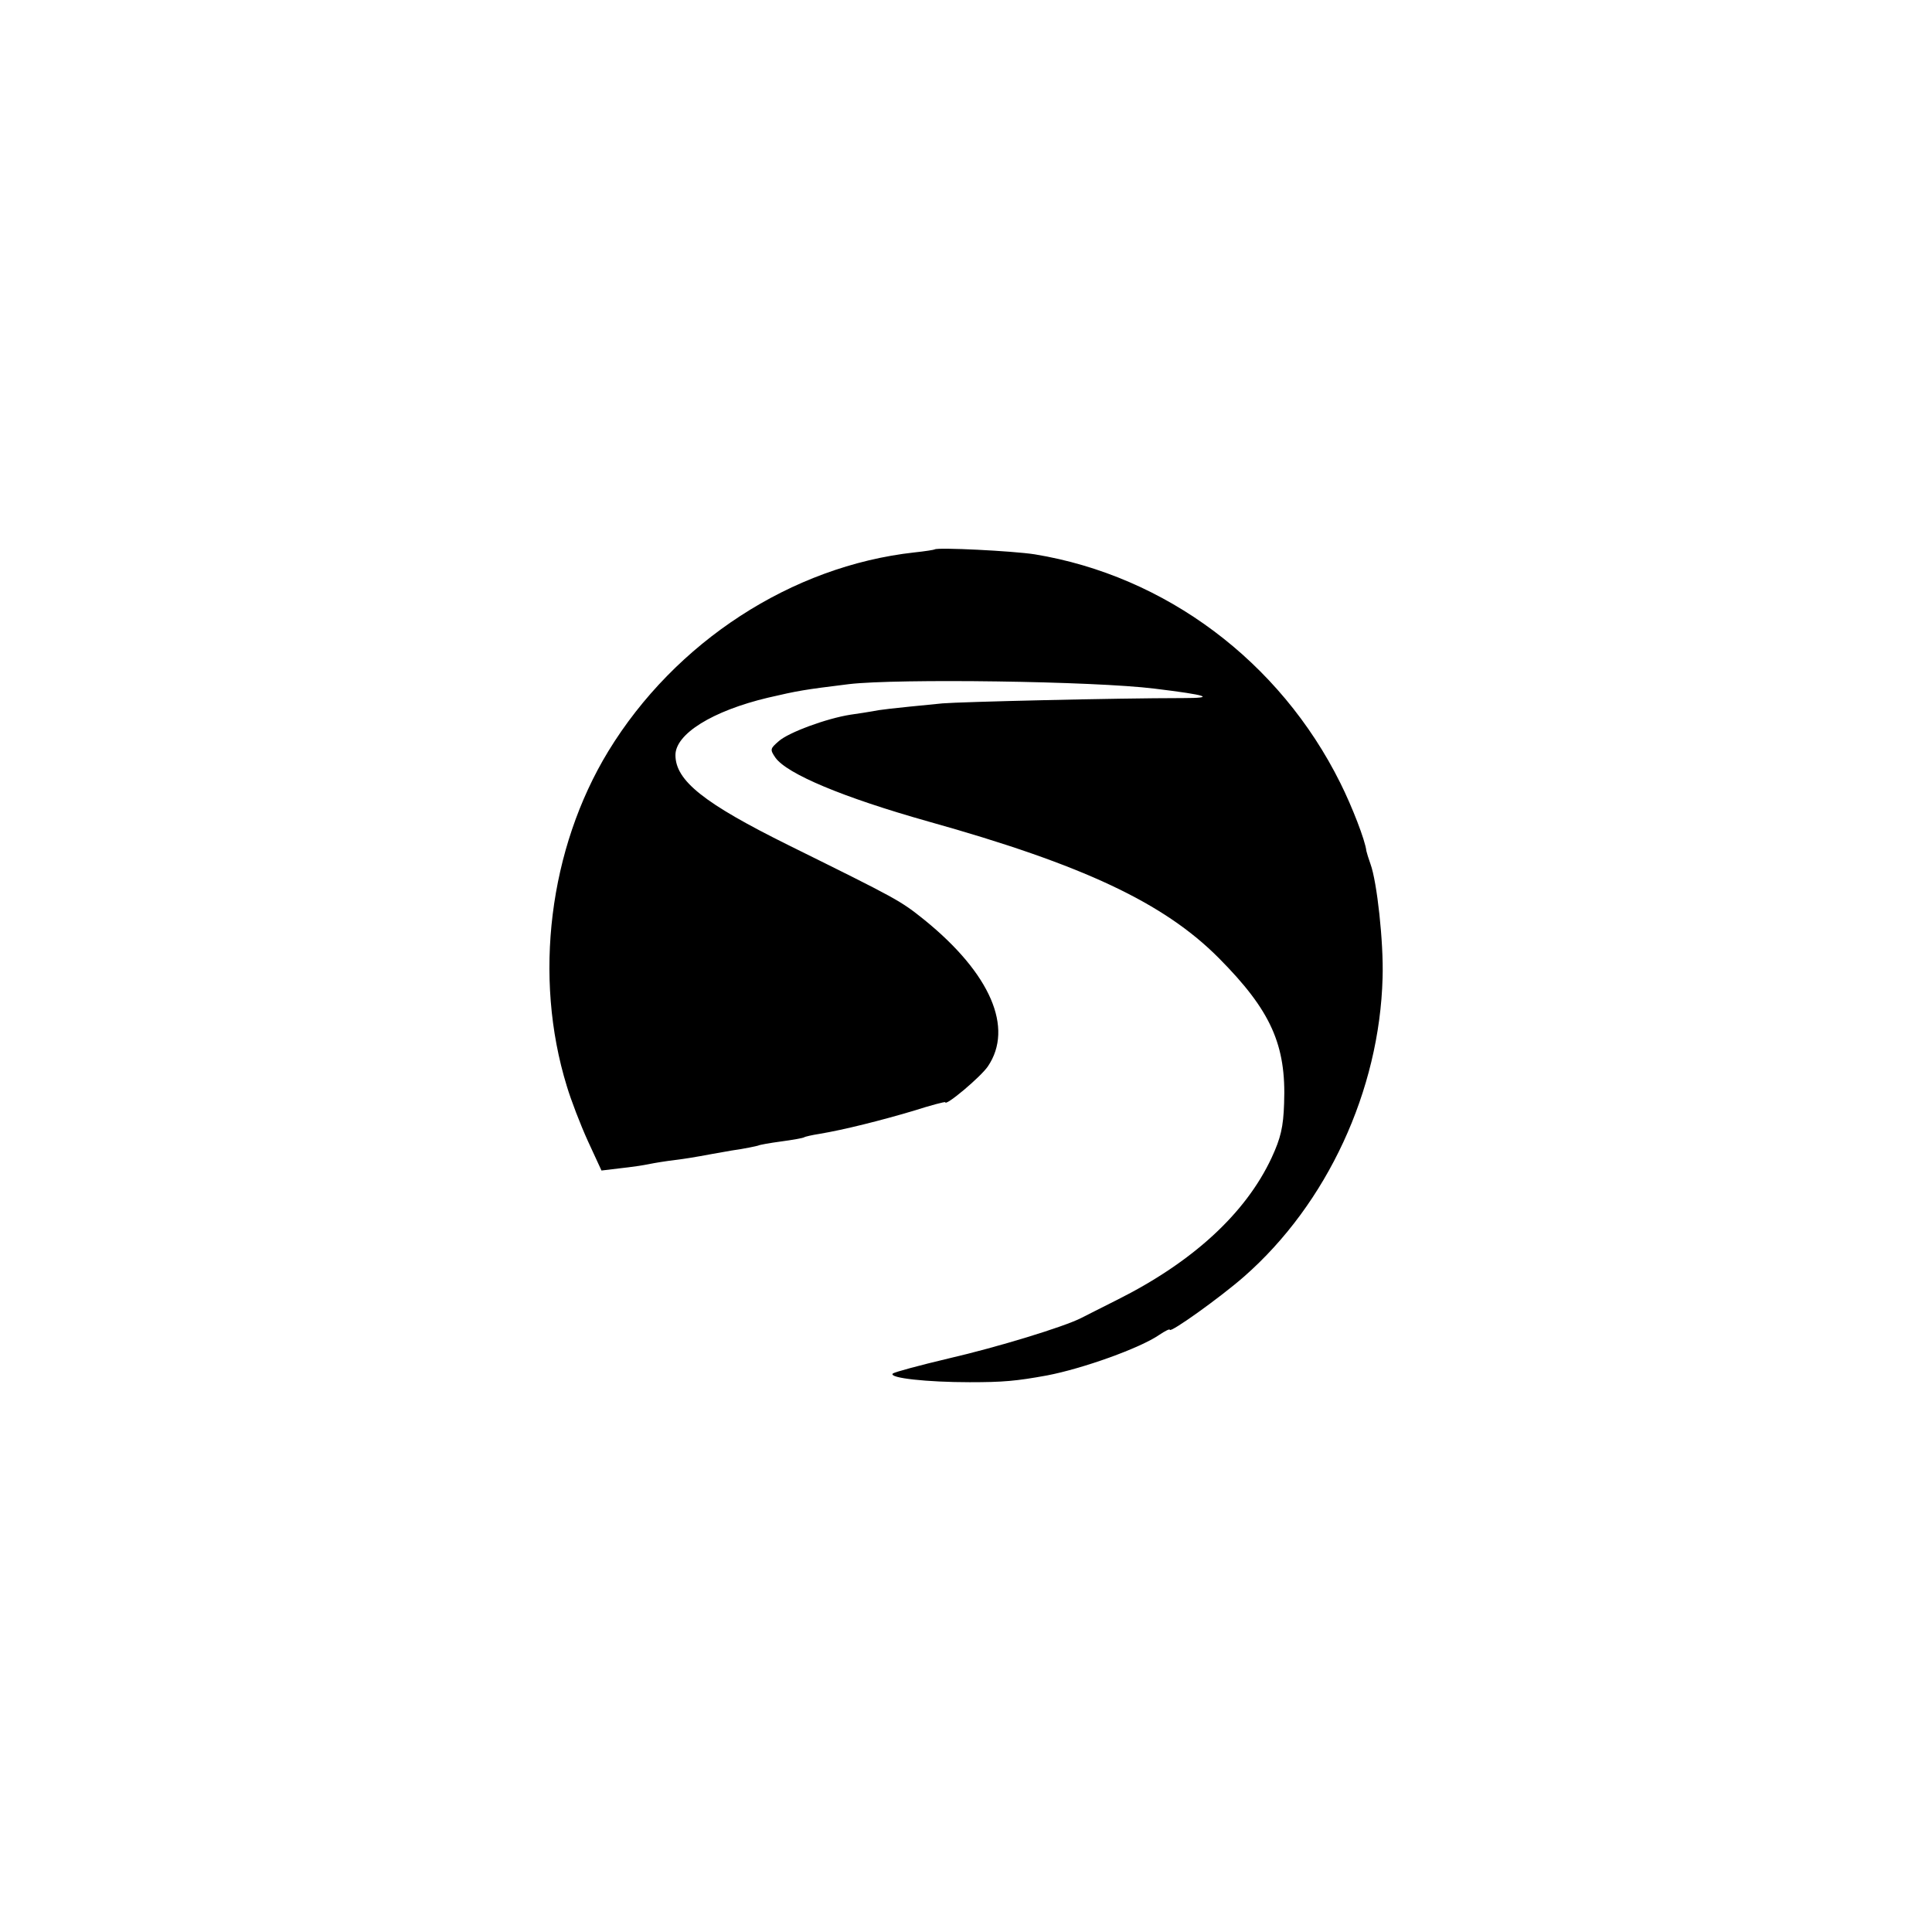
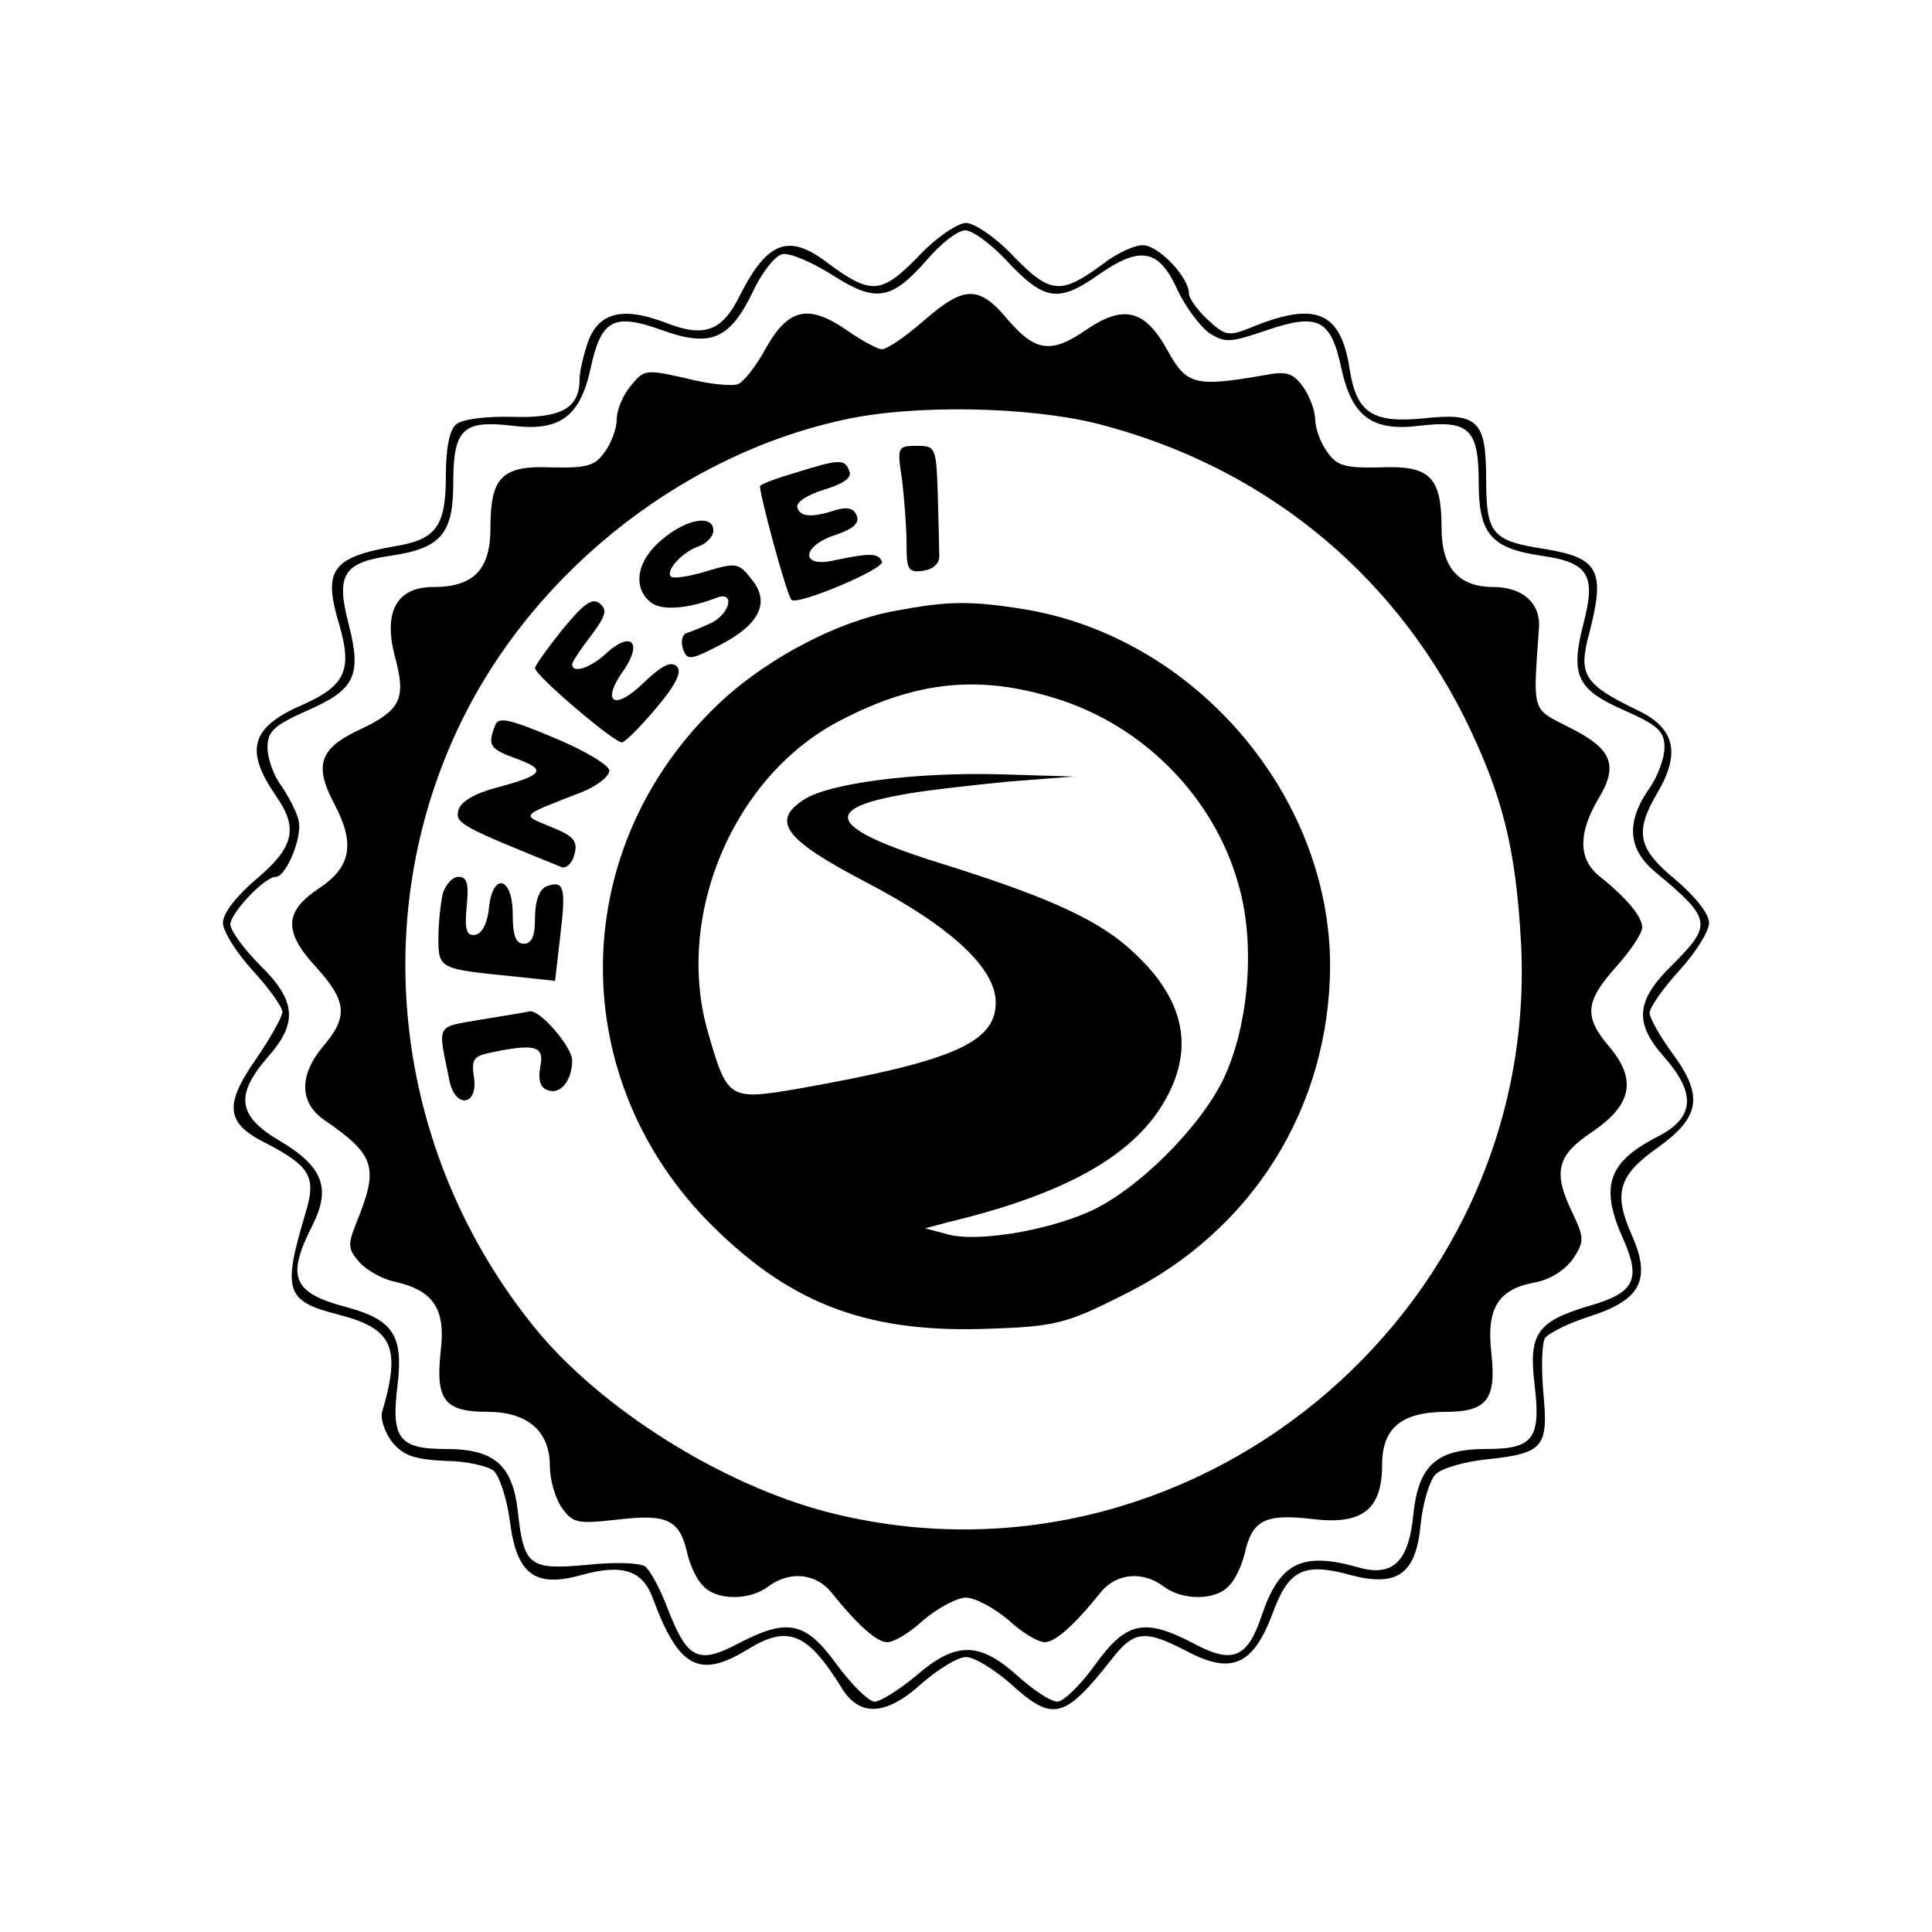
- <svg xmlns="http://www.w3.org/2000/svg" version="1.0" width="512pt" height="512pt" viewBox="0 0 512 512" preserveAspectRatio="xMidYMid meet">
-   <g transform="translate(0,512) scale(0.1,-0.1)" fill="#000000" stroke="none">
-     <path d="M2477 3664 c-1 -1 -25 -5 -54 -8 -325 -36 -634 -237 -811 -527 -157 -258 -199 -598 -110 -887 11 -37 36 -102 56 -146 l36 -78 50 6 c28 3 62 8 76 11 14 3 45 8 70 11 25 3 54 8 65 10 11 2 49 9 84 15 36 5 67 12 70 13 3 2 31 7 61 11 30 4 58 9 61 11 3 2 21 6 40 9 66 11 165 36 249 61 47 15 85 25 85 23 0 -12 94 67 113 95 69 102 7 246 -168 388 -65 52 -69 54 -360 198 -224 111 -300 171 -300 239 0 56 98 117 245 152 82 19 94 21 215 36 128 15 650 8 810 -12 140 -17 164 -25 74 -25 -176 0 -590 -10 -636 -14 -144 -14 -167 -17 -186 -21 -11 -2 -37 -6 -58 -9 -64 -10 -164 -47 -190 -70 -23 -20 -24 -22 -9 -44 31 -43 178 -105 405 -169 411 -115 625 -216 770 -362 138 -139 179 -230 173 -385 -2 -63 -9 -92 -33 -144 -69 -148 -210 -277 -410 -377 -41 -21 -84 -42 -95 -48 -45 -23 -221 -77 -351 -107 -76 -18 -143 -36 -148 -40 -12 -12 92 -23 204 -23 88 0 123 3 205 18 94 18 246 72 298 108 15 10 27 16 27 13 0 -10 133 85 197 141 220 193 359 493 367 792 3 94 -15 255 -32 301 -5 14 -10 30 -11 35 -3 28 -38 118 -69 180 -160 322 -463 549 -810 606 -58 9 -258 19 -265 13z" />
+ <svg xmlns="http://www.w3.org/2000/svg" version="1.0" width="260pt" height="260pt" viewBox="0 0 260 260" preserveAspectRatio="xMidYMid meet">
+   <g transform="translate(0,260) scale(0.1,-0.1)" fill="#000000" stroke="none">
+     <path d="M1235 2254 c-49 -50 -63 -51 -121 -8 -52 40 -81 30 -118 -43 -24 -49 -48 -58 -101 -37 -58 22 -90 13 -104 -27 -6 -18 -11 -39 -11 -49 0 -39 -24 -53 -90 -51 -35 1 -68 -3 -76 -10 -9 -7 -14 -32 -14 -70 0 -67 -13 -85 -68 -94 -86 -15 -98 -32 -75 -107 17 -60 8 -81 -51 -107 -69 -30 -77 -61 -34 -123 30 -43 23 -69 -27 -111 -27 -23 -45 -46 -45 -59 0 -11 18 -40 40 -64 22 -24 40 -49 40 -56 0 -6 -16 -35 -36 -64 -43 -62 -40 -86 15 -113 59 -31 67 -45 52 -94 -31 -104 -27 -118 44 -136 74 -19 85 -44 59 -132 -2 -9 4 -27 14 -40 15 -18 30 -23 71 -25 28 0 57 -7 65 -13 8 -7 18 -37 22 -67 9 -72 33 -91 95 -74 57 16 84 7 98 -32 34 -92 62 -107 125 -69 56 35 82 25 129 -51 24 -39 60 -37 108 7 22 19 48 35 59 35 11 0 37 -16 59 -35 58 -53 73 -49 137 32 30 39 45 40 101 11 60 -32 89 -19 115 49 22 61 42 71 107 53 62 -16 87 2 93 70 3 28 12 58 20 66 8 8 39 17 68 20 77 8 84 16 77 89 -3 33 -2 67 2 74 5 7 33 21 62 30 68 22 81 50 55 109 -25 56 -18 80 34 117 58 41 63 70 21 127 -17 23 -31 48 -31 55 0 7 18 33 40 57 22 24 40 53 40 64 0 12 -18 35 -45 58 -51 42 -56 64 -24 118 31 53 23 87 -29 111 -70 34 -78 47 -64 100 23 87 14 104 -58 116 -72 11 -80 20 -80 94 0 79 -11 90 -84 82 -70 -7 -91 8 -100 68 -12 76 -46 90 -133 54 -30 -12 -34 -11 -58 11 -14 13 -25 29 -25 35 0 22 -41 65 -62 65 -12 0 -35 -11 -52 -24 -58 -43 -72 -42 -121 8 -24 26 -54 46 -65 46 -11 0 -41 -20 -65 -46z m118 -3 c52 -56 71 -59 125 -21 57 40 82 35 107 -21 11 -23 30 -48 42 -57 22 -14 29 -13 79 4 68 23 85 14 99 -51 14 -65 41 -86 105 -78 67 8 80 -4 80 -77 0 -69 17 -88 85 -98 63 -9 73 -26 56 -91 -18 -70 -9 -89 55 -117 45 -20 54 -28 54 -50 0 -14 -9 -38 -19 -53 -33 -46 -31 -83 6 -114 77 -64 78 -71 23 -126 -49 -48 -51 -78 -10 -124 43 -49 40 -81 -8 -106 -69 -35 -80 -68 -46 -142 22 -51 13 -69 -46 -86 -71 -21 -83 -37 -75 -105 9 -74 -1 -88 -65 -88 -67 0 -91 -22 -98 -88 -6 -64 -28 -85 -75 -71 -75 21 -105 6 -129 -65 -19 -57 -39 -66 -91 -38 -67 35 -91 30 -133 -28 -20 -28 -43 -50 -51 -50 -9 0 -33 16 -54 35 -51 46 -83 46 -136 0 -23 -19 -48 -35 -56 -35 -8 0 -31 23 -51 50 -42 58 -66 63 -133 28 -53 -28 -68 -21 -94 46 -10 27 -24 53 -31 58 -7 5 -43 6 -79 2 -77 -7 -84 -1 -92 71 -7 63 -31 85 -97 85 -63 0 -74 14 -65 86 8 67 -6 88 -69 105 -72 19 -81 40 -46 109 26 51 15 80 -44 115 -56 33 -60 61 -16 112 41 46 39 76 -10 124 -22 22 -40 47 -40 55 0 15 46 64 61 64 14 0 36 53 31 75 -2 11 -13 32 -23 47 -11 14 -19 38 -19 52 0 22 9 30 54 50 64 28 73 47 55 117 -17 65 -7 82 56 91 68 10 85 29 85 98 0 73 13 85 80 77 64 -8 91 13 105 78 14 65 31 74 95 51 66 -24 92 -13 123 51 12 26 30 49 40 51 10 2 40 -11 67 -28 59 -38 80 -34 128 21 19 22 41 39 51 39 10 0 34 -18 54 -39z" />
+     <path d="M1245 2170 c-25 -22 -51 -40 -58 -40 -6 0 -28 12 -48 26 -51 35 -78 29 -108 -24 -13 -24 -30 -46 -38 -49 -8 -3 -40 0 -70 8 -54 12 -56 12 -74 -10 -11 -13 -19 -33 -19 -45 0 -12 -7 -32 -16 -44 -13 -19 -24 -22 -71 -21 -68 3 -83 -13 -83 -82 0 -56 -23 -79 -77 -79 -49 0 -67 -33 -52 -92 16 -58 9 -73 -45 -99 -57 -26 -64 -49 -35 -103 27 -52 21 -83 -21 -111 -47 -31 -49 -58 -6 -105 43 -47 45 -68 11 -108 -33 -39 -32 -76 1 -99 70 -48 74 -64 43 -140 -11 -28 -11 -34 5 -52 10 -11 32 -23 48 -26 52 -12 68 -37 61 -94 -7 -65 5 -81 63 -81 54 0 84 -26 84 -73 0 -18 7 -43 16 -56 15 -21 21 -22 75 -16 67 8 84 0 94 -46 4 -16 13 -36 22 -44 18 -19 62 -19 87 0 28 21 63 18 84 -7 36 -45 62 -68 76 -68 9 0 31 13 49 30 19 16 45 30 57 30 12 0 38 -14 57 -30 18 -17 40 -30 49 -30 14 0 40 23 76 68 21 25 56 28 84 7 25 -19 69 -19 87 0 9 8 18 28 22 44 10 45 27 54 89 47 69 -9 96 12 96 73 0 49 26 71 86 71 55 0 68 17 61 79 -7 60 9 86 58 95 22 4 41 17 52 32 15 23 15 28 0 60 -28 57 -22 79 26 111 53 36 60 70 23 114 -35 41 -33 61 9 108 19 21 35 45 35 53 0 14 -20 39 -59 70 -27 23 -27 57 0 103 28 46 18 68 -41 97 -49 25 -47 19 -39 132 3 34 -22 56 -61 56 -47 0 -70 26 -70 79 0 69 -15 85 -83 82 -47 -1 -58 2 -71 21 -9 12 -16 32 -16 43 0 11 -7 31 -16 44 -14 19 -22 22 -53 16 -92 -16 -104 -13 -129 32 -31 57 -60 64 -112 28 -45 -31 -67 -28 -103 14 -39 47 -59 47 -112 1z m231 -140 c220 -56 394 -196 494 -394 52 -105 70 -177 77 -306 25 -500 -449 -889 -933 -765 -143 37 -307 140 -395 249 -183 226 -225 534 -108 794 95 212 299 378 524 427 94 21 248 18 341 -5z" />
+     <path d="M1214 1954 c3 -26 6 -64 6 -86 0 -35 2 -39 23 -36 13 2 22 10 21 21 0 9 -1 46 -2 82 -2 63 -3 65 -28 65 -26 0 -27 -1 -20 -46z" />
+     <path d="M1071 1964 c-24 -7 -46 -15 -48 -18 -3 -3 35 -145 42 -153 6 -9 125 41 122 51 -5 12 -16 12 -64 2 -46 -11 -45 19 1 34 24 8 33 16 29 26 -4 10 -12 12 -27 8 -33 -11 -49 -10 -53 3 -2 7 13 17 36 24 26 8 38 16 34 25 -6 17 -14 16 -72 -2z" />
+     <path d="M891 1874 c-34 -28 -40 -64 -16 -84 14 -12 48 -10 88 5 26 11 21 -19 -5 -33 -13 -6 -28 -12 -34 -14 -6 -2 -8 -11 -5 -21 6 -16 9 -16 50 5 54 28 68 58 42 89 -17 22 -21 22 -61 10 -23 -7 -44 -10 -47 -7 -8 8 16 34 38 41 10 4 19 13 19 21 0 22 -36 16 -69 -12z" />
+     <path d="M757 1753 c-20 -25 -37 -49 -37 -52 0 -10 107 -101 117 -100 4 0 25 21 46 46 27 32 35 49 28 56 -8 8 -21 1 -45 -22 -40 -39 -58 -26 -26 18 25 37 9 52 -24 22 -21 -20 -46 -28 -46 -15 0 3 11 20 25 38 20 27 23 35 12 44 -10 8 -21 0 -50 -35z" />
+     <path d="M1205 1778 c-83 -15 -184 -70 -248 -135 -195 -195 -194 -499 2 -693 108 -107 212 -145 377 -138 84 3 100 7 177 46 172 85 276 251 277 442 0 230 -182 442 -411 480 -74 12 -105 11 -174 -2z m216 -118 c117 -36 212 -132 245 -248 24 -80 15 -190 -19 -263 -32 -67 -118 -152 -182 -180 -59 -26 -152 -41 -190 -30 l-30 8 30 8 c155 37 248 88 291 161 42 71 29 137 -38 200 -45 44 -113 75 -249 118 -160 49 -178 76 -68 96 30 6 95 13 144 18 l90 7 -100 3 c-114 3 -229 -12 -263 -34 -45 -29 -26 -54 83 -111 115 -60 175 -116 175 -162 0 -54 -57 -79 -265 -116 -94 -16 -96 -15 -122 75 -46 157 34 347 179 421 102 53 187 61 289 29z" />
+     <path d="M666 1623 c-10 -26 -7 -31 29 -44 41 -15 37 -22 -27 -39 -30 -8 -48 -19 -51 -30 -5 -18 3 -22 139 -77 6 -2 14 5 17 17 5 18 -1 25 -31 37 -41 17 -44 14 41 47 20 8 37 21 37 29 0 7 -33 27 -74 44 -62 26 -76 29 -80 16z" />
+     <path d="M596 1398 c-3 -13 -6 -40 -6 -60 0 -42 1 -42 101 -52 l56 -6 7 61 c8 66 5 75 -19 66 -9 -4 -15 -19 -15 -42 0 -24 -4 -35 -15 -35 -11 0 -15 11 -15 40 0 50 -27 57 -32 8 -2 -20 -9 -34 -18 -36 -12 -2 -15 6 -12 38 3 30 1 40 -11 40 -8 0 -17 -10 -21 -22z" />
+     <path d="M648 1228 c-63 -11 -59 -4 -43 -83 8 -37 38 -33 33 4 -4 26 -1 30 25 35 58 12 70 8 64 -20 -3 -17 0 -28 10 -31 17 -7 33 13 33 40 0 18 -43 68 -57 66 -4 -1 -34 -6 -65 -11z" />
  </g>
</svg>
